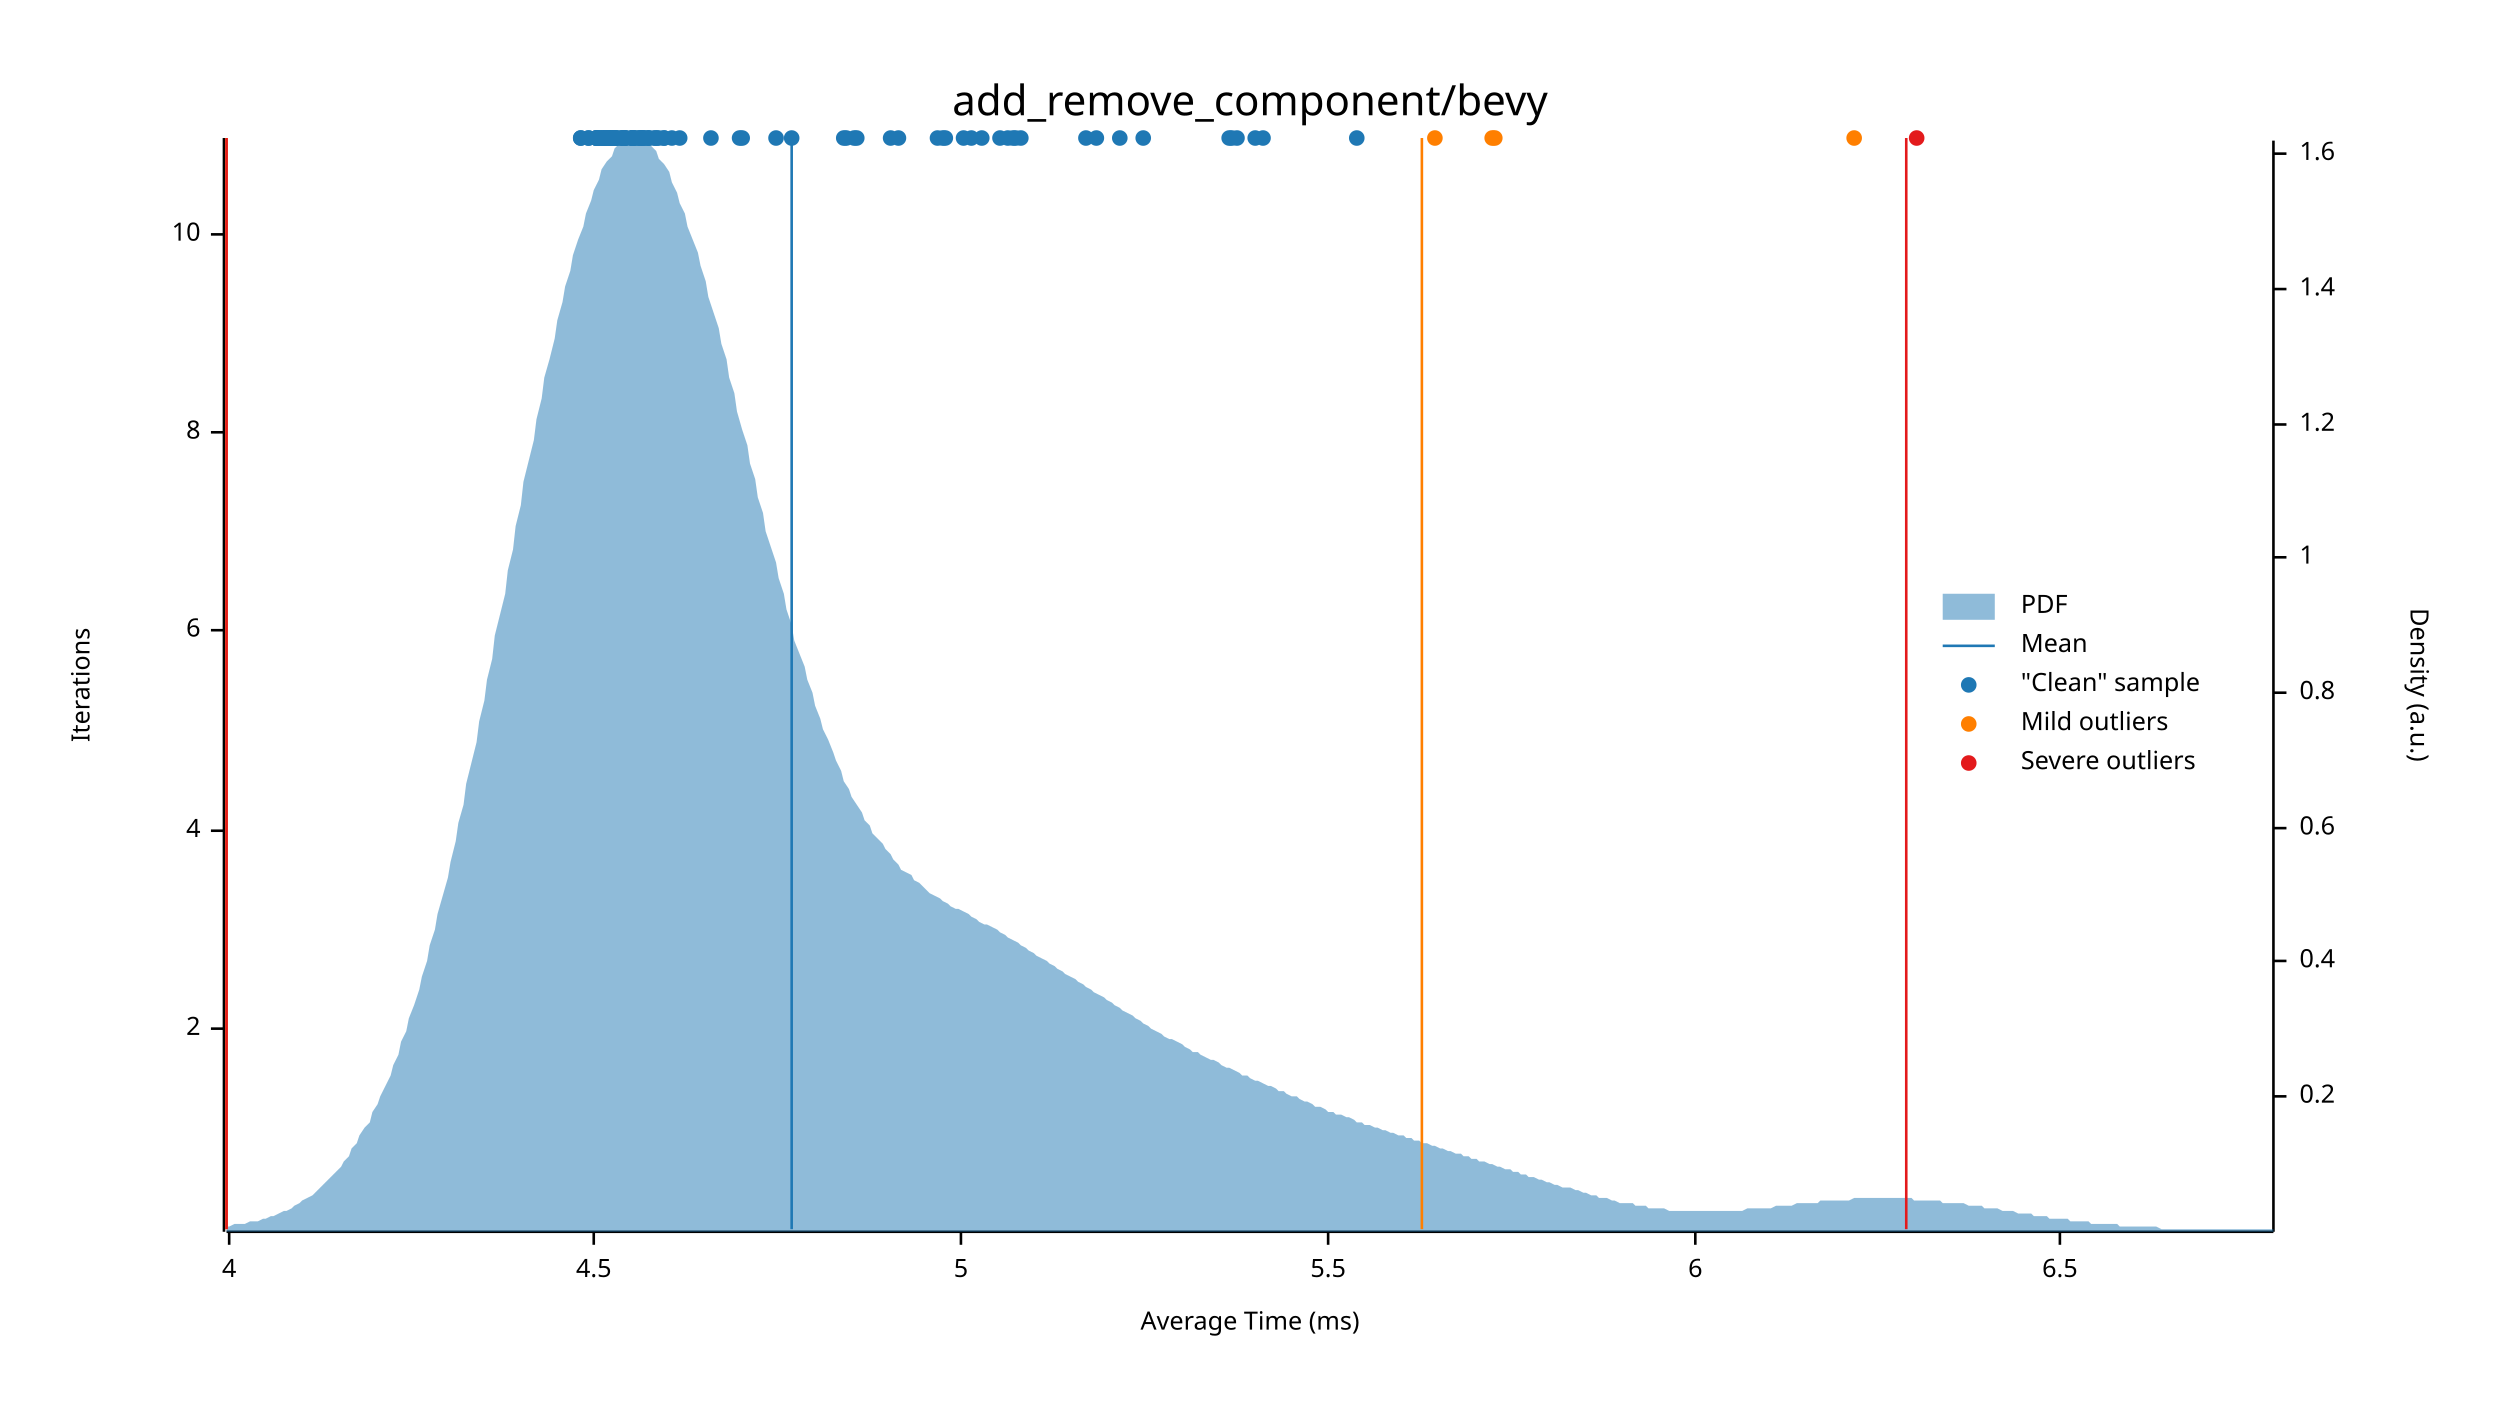
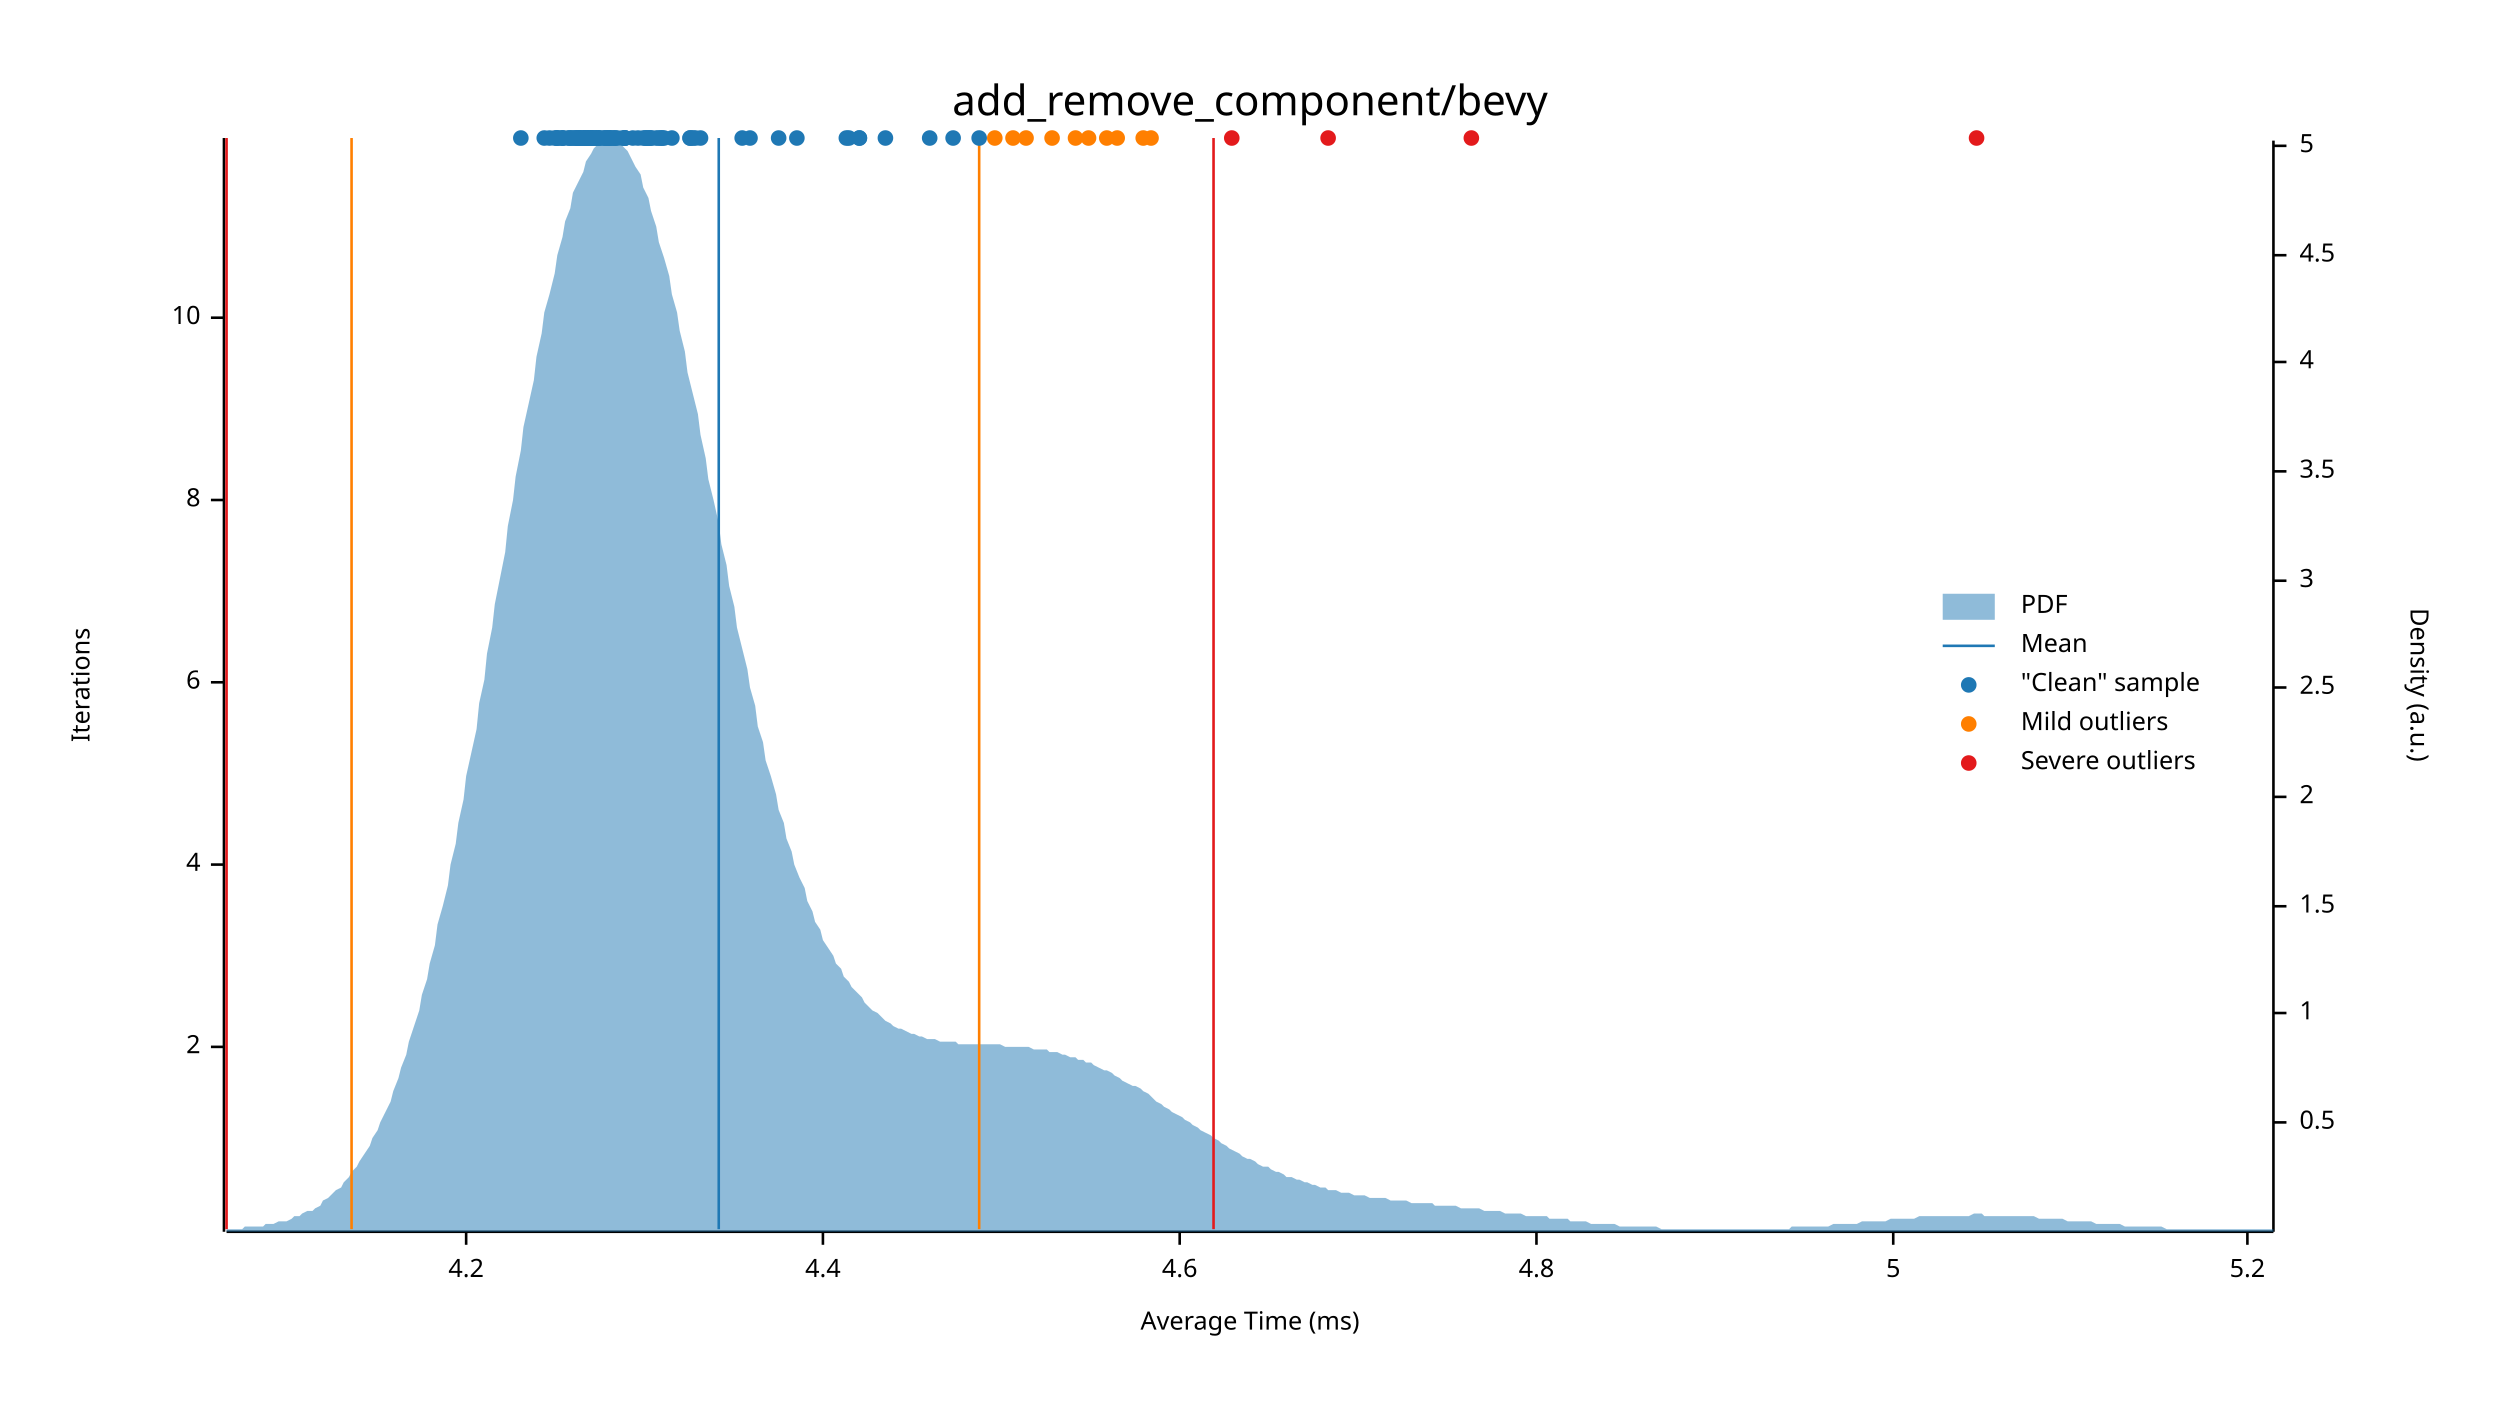
<svg xmlns="http://www.w3.org/2000/svg" width="960" height="540" viewBox="0 0 960 540">
  <text x="480" y="32" dy="0.76em" text-anchor="middle" font-family="sans-serif" font-size="16.129" opacity="1" fill="#000000">
add_remove_component/bevy
</text>
  <text x="27" y="263" dy="0.76em" text-anchor="middle" font-family="sans-serif" font-size="9.677" opacity="1" fill="#000000" transform="rotate(270, 27, 263)">
Iterations
</text>
  <text x="480" y="513" dy="-0.5ex" text-anchor="middle" font-family="sans-serif" font-size="9.677" opacity="1" fill="#000000">
Average Time (ms)
</text>
  <polyline fill="none" opacity="1" stroke="#000000" stroke-width="1" points="86,53 86,473 " />
-   <text x="77" y="395" dy="0.5ex" text-anchor="end" font-family="sans-serif" font-size="9.677" opacity="1" fill="#000000">
+   <text x="77" y="402" dy="0.5ex" text-anchor="end" font-family="sans-serif" font-size="9.677" opacity="1" fill="#000000">
2
</text>
-   <polyline fill="none" opacity="1" stroke="#000000" stroke-width="1" points="81,395 86,395 " />
-   <text x="77" y="319" dy="0.5ex" text-anchor="end" font-family="sans-serif" font-size="9.677" opacity="1" fill="#000000">
+   <polyline fill="none" opacity="1" stroke="#000000" stroke-width="1" points="81,402 86,402 " />
+   <text x="77" y="332" dy="0.5ex" text-anchor="end" font-family="sans-serif" font-size="9.677" opacity="1" fill="#000000">
4
</text>
-   <polyline fill="none" opacity="1" stroke="#000000" stroke-width="1" points="81,319 86,319 " />
-   <text x="77" y="242" dy="0.5ex" text-anchor="end" font-family="sans-serif" font-size="9.677" opacity="1" fill="#000000">
+   <polyline fill="none" opacity="1" stroke="#000000" stroke-width="1" points="81,332 86,332 " />
+   <text x="77" y="262" dy="0.5ex" text-anchor="end" font-family="sans-serif" font-size="9.677" opacity="1" fill="#000000">
6
</text>
-   <polyline fill="none" opacity="1" stroke="#000000" stroke-width="1" points="81,242 86,242 " />
-   <text x="77" y="166" dy="0.5ex" text-anchor="end" font-family="sans-serif" font-size="9.677" opacity="1" fill="#000000">
+   <polyline fill="none" opacity="1" stroke="#000000" stroke-width="1" points="81,262 86,262 " />
+   <text x="77" y="192" dy="0.5ex" text-anchor="end" font-family="sans-serif" font-size="9.677" opacity="1" fill="#000000">
8
</text>
-   <polyline fill="none" opacity="1" stroke="#000000" stroke-width="1" points="81,166 86,166 " />
-   <text x="77" y="90" dy="0.5ex" text-anchor="end" font-family="sans-serif" font-size="9.677" opacity="1" fill="#000000">
+   <polyline fill="none" opacity="1" stroke="#000000" stroke-width="1" points="81,192 86,192 " />
+   <text x="77" y="122" dy="0.5ex" text-anchor="end" font-family="sans-serif" font-size="9.677" opacity="1" fill="#000000">
10
</text>
-   <polyline fill="none" opacity="1" stroke="#000000" stroke-width="1" points="81,90 86,90 " />
+   <polyline fill="none" opacity="1" stroke="#000000" stroke-width="1" points="81,122 86,122 " />
  <polyline fill="none" opacity="1" stroke="#000000" stroke-width="1" points="87,473 873,473 " />
-   <text x="88" y="483" dy="0.76em" text-anchor="middle" font-family="sans-serif" font-size="9.677" opacity="1" fill="#000000">
- 4
- </text>
-   <polyline fill="none" opacity="1" stroke="#000000" stroke-width="1" points="88,473 88,478 " />
-   <text x="228" y="483" dy="0.76em" text-anchor="middle" font-family="sans-serif" font-size="9.677" opacity="1" fill="#000000">
- 4.5
- </text>
-   <polyline fill="none" opacity="1" stroke="#000000" stroke-width="1" points="228,473 228,478 " />
-   <text x="369" y="483" dy="0.76em" text-anchor="middle" font-family="sans-serif" font-size="9.677" opacity="1" fill="#000000">
+   <text x="179" y="483" dy="0.76em" text-anchor="middle" font-family="sans-serif" font-size="9.677" opacity="1" fill="#000000">
+ 4.2
+ </text>
+   <polyline fill="none" opacity="1" stroke="#000000" stroke-width="1" points="179,473 179,478 " />
+   <text x="316" y="483" dy="0.76em" text-anchor="middle" font-family="sans-serif" font-size="9.677" opacity="1" fill="#000000">
+ 4.4
+ </text>
+   <polyline fill="none" opacity="1" stroke="#000000" stroke-width="1" points="316,473 316,478 " />
+   <text x="453" y="483" dy="0.76em" text-anchor="middle" font-family="sans-serif" font-size="9.677" opacity="1" fill="#000000">
+ 4.6
+ </text>
+   <polyline fill="none" opacity="1" stroke="#000000" stroke-width="1" points="453,473 453,478 " />
+   <text x="590" y="483" dy="0.76em" text-anchor="middle" font-family="sans-serif" font-size="9.677" opacity="1" fill="#000000">
+ 4.8
+ </text>
+   <polyline fill="none" opacity="1" stroke="#000000" stroke-width="1" points="590,473 590,478 " />
+   <text x="727" y="483" dy="0.76em" text-anchor="middle" font-family="sans-serif" font-size="9.677" opacity="1" fill="#000000">
5
</text>
-   <polyline fill="none" opacity="1" stroke="#000000" stroke-width="1" points="369,473 369,478 " />
-   <text x="510" y="483" dy="0.76em" text-anchor="middle" font-family="sans-serif" font-size="9.677" opacity="1" fill="#000000">
- 5.5
- </text>
-   <polyline fill="none" opacity="1" stroke="#000000" stroke-width="1" points="510,473 510,478 " />
-   <text x="651" y="483" dy="0.76em" text-anchor="middle" font-family="sans-serif" font-size="9.677" opacity="1" fill="#000000">
- 6
- </text>
-   <polyline fill="none" opacity="1" stroke="#000000" stroke-width="1" points="651,473 651,478 " />
-   <text x="791" y="483" dy="0.76em" text-anchor="middle" font-family="sans-serif" font-size="9.677" opacity="1" fill="#000000">
- 6.5
- </text>
-   <polyline fill="none" opacity="1" stroke="#000000" stroke-width="1" points="791,473 791,478 " />
+   <polyline fill="none" opacity="1" stroke="#000000" stroke-width="1" points="727,473 727,478 " />
+   <text x="863" y="483" dy="0.76em" text-anchor="middle" font-family="sans-serif" font-size="9.677" opacity="1" fill="#000000">
+ 5.2
+ </text>
+   <polyline fill="none" opacity="1" stroke="#000000" stroke-width="1" points="863,473 863,478 " />
  <text x="933" y="263" dy="0.76em" text-anchor="middle" font-family="sans-serif" font-size="9.677" opacity="1" fill="#000000" transform="rotate(90, 933, 263)">
Density (a.u.)
</text>
  <polyline fill="none" opacity="1" stroke="#000000" stroke-width="1" points="873,54 873,473 " />
-   <text x="883" y="421" dy="0.5ex" text-anchor="start" font-family="sans-serif" font-size="9.677" opacity="1" fill="#000000">
- 0.2
- </text>
-   <polyline fill="none" opacity="1" stroke="#000000" stroke-width="1" points="873,421 878,421 " />
-   <text x="883" y="369" dy="0.5ex" text-anchor="start" font-family="sans-serif" font-size="9.677" opacity="1" fill="#000000">
- 0.4
- </text>
-   <polyline fill="none" opacity="1" stroke="#000000" stroke-width="1" points="873,369 878,369 " />
-   <text x="883" y="318" dy="0.5ex" text-anchor="start" font-family="sans-serif" font-size="9.677" opacity="1" fill="#000000">
- 0.6
- </text>
-   <polyline fill="none" opacity="1" stroke="#000000" stroke-width="1" points="873,318 878,318 " />
-   <text x="883" y="266" dy="0.5ex" text-anchor="start" font-family="sans-serif" font-size="9.677" opacity="1" fill="#000000">
- 0.8
- </text>
-   <polyline fill="none" opacity="1" stroke="#000000" stroke-width="1" points="873,266 878,266 " />
-   <text x="883" y="214" dy="0.5ex" text-anchor="start" font-family="sans-serif" font-size="9.677" opacity="1" fill="#000000">
+   <text x="883" y="431" dy="0.5ex" text-anchor="start" font-family="sans-serif" font-size="9.677" opacity="1" fill="#000000">
+ 0.5
+ </text>
+   <polyline fill="none" opacity="1" stroke="#000000" stroke-width="1" points="873,431 878,431 " />
+   <text x="883" y="389" dy="0.5ex" text-anchor="start" font-family="sans-serif" font-size="9.677" opacity="1" fill="#000000">
1
</text>
-   <polyline fill="none" opacity="1" stroke="#000000" stroke-width="1" points="873,214 878,214 " />
-   <text x="883" y="163" dy="0.5ex" text-anchor="start" font-family="sans-serif" font-size="9.677" opacity="1" fill="#000000">
- 1.2
- </text>
-   <polyline fill="none" opacity="1" stroke="#000000" stroke-width="1" points="873,163 878,163 " />
-   <text x="883" y="111" dy="0.5ex" text-anchor="start" font-family="sans-serif" font-size="9.677" opacity="1" fill="#000000">
- 1.4
- </text>
-   <polyline fill="none" opacity="1" stroke="#000000" stroke-width="1" points="873,111 878,111 " />
-   <text x="883" y="59" dy="0.5ex" text-anchor="start" font-family="sans-serif" font-size="9.677" opacity="1" fill="#000000">
- 1.6
- </text>
-   <polyline fill="none" opacity="1" stroke="#000000" stroke-width="1" points="873,59 878,59 " />
-   <polygon opacity="0.5" fill="#1F78B4" points="87,471 88,471 90,470 91,470 93,470 94,470 96,469 98,469 99,469 101,468 102,468 104,467 105,467 107,466 109,465 110,465 112,464 113,463 115,462 116,461 118,460 120,459 121,458 123,456 124,455 126,453 127,452 129,450 131,448 132,446 134,444 135,441 137,439 138,436 140,433 142,431 143,427 145,424 146,421 148,417 150,413 151,409 153,405 154,400 156,396 157,391 159,386 161,380 162,375 164,369 165,363 167,357 168,351 170,344 172,337 173,331 175,323 176,316 178,309 179,301 181,293 183,285 184,277 186,269 187,261 189,253 190,244 192,236 194,228 195,219 197,211 198,202 200,194 201,185 203,177 205,169 206,161 208,153 209,145 211,138 213,130 214,123 216,116 217,110 219,104 220,98 222,92 224,87 225,82 227,77 228,73 230,69 231,65 233,62 235,60 236,57 238,55 239,54 241,53 242,53 244,53 246,53 247,54 249,55 250,56 252,58 253,61 255,63 257,66 258,70 260,74 261,78 263,82 264,87 266,92 268,97 269,102 271,108 272,114 274,120 276,126 277,132 279,138 280,145 282,151 283,158 285,165 287,171 288,178 290,184 291,191 293,197 294,204 296,210 298,216 299,222 301,228 302,234 304,240 305,246 307,251 309,256 310,261 312,266 313,271 315,276 316,280 318,284 320,289 321,292 323,296 324,300 326,303 327,306 329,309 331,312 332,315 334,317 335,320 337,322 339,324 340,326 342,328 343,330 345,332 346,334 348,335 350,336 351,338 353,339 354,340 356,342 357,343 359,344 361,345 362,346 364,347 365,348 367,349 368,349 370,350 372,351 373,352 375,353 376,354 378,355 379,355 381,356 383,357 384,358 386,359 387,360 389,361 391,362 392,363 394,364 395,365 397,366 398,367 400,368 402,369 403,370 405,371 406,372 408,373 409,374 411,375 413,376 414,377 416,378 417,379 419,380 420,381 422,382 424,383 425,384 427,385 428,386 430,387 431,388 433,389 435,390 436,391 438,392 439,393 441,394 442,395 444,396 446,397 447,398 449,399 450,399 452,400 454,401 455,402 457,403 458,404 460,404 461,405 463,406 465,407 466,407 468,408 469,409 471,410 472,410 474,411 476,412 477,413 479,413 480,414 482,415 483,415 485,416 487,417 488,417 490,418 491,419 493,419 494,420 496,421 498,421 499,422 501,423 502,423 504,424 505,425 507,425 509,426 510,427 512,427 513,428 515,428 517,429 518,429 520,430 521,431 523,431 524,432 526,432 528,433 529,433 531,434 532,434 534,435 535,435 537,436 539,436 540,437 542,437 543,438 545,438 546,439 548,439 550,440 551,440 553,441 554,441 556,442 557,442 559,443 561,443 562,444 564,444 565,445 567,445 568,446 570,446 572,447 573,447 575,448 576,448 578,449 580,449 581,450 583,450 584,451 586,451 587,452 589,452 591,453 592,453 594,454 595,454 597,455 598,455 600,456 602,456 603,456 605,457 606,457 608,458 609,458 611,459 613,459 614,460 616,460 617,460 619,461 620,461 622,462 624,462 625,462 627,462 628,463 630,463 632,463 633,464 635,464 636,464 638,464 639,464 641,465 643,465 644,465 646,465 647,465 649,465 650,465 652,465 654,465 655,465 657,465 658,465 660,465 661,465 663,465 665,465 666,465 668,465 669,465 671,464 672,464 674,464 676,464 677,464 679,464 680,464 682,463 683,463 685,463 687,463 688,463 690,462 691,462 693,462 695,462 696,462 698,462 699,461 701,461 702,461 704,461 706,461 707,461 709,461 710,461 712,460 713,460 715,460 717,460 718,460 720,460 721,460 723,460 724,460 726,460 728,460 729,460 731,460 732,460 734,460 735,461 737,461 739,461 740,461 742,461 743,461 745,461 746,462 748,462 750,462 751,462 753,462 754,462 756,463 758,463 759,463 761,463 762,464 764,464 765,464 767,464 769,465 770,465 772,465 773,465 775,466 776,466 778,466 780,466 781,467 783,467 784,467 786,467 787,468 789,468 791,468 792,468 794,468 795,469 797,469 798,469 800,469 802,469 803,470 805,470 806,470 808,470 809,470 811,470 813,470 814,471 816,471 817,471 819,471 821,471 822,471 824,471 825,471 827,471 828,471 830,472 832,472 833,472 835,472 836,472 838,472 839,472 841,472 843,472 844,472 846,472 847,472 849,472 850,472 852,472 854,472 855,472 857,472 858,472 860,472 861,472 863,472 865,472 866,472 868,472 869,472 871,472 873,472 873,473 87,473 " />
-   <polyline fill="none" opacity="1" stroke="#1F78B4" stroke-width="1" points="304,472 304,53 " />
-   <polyline fill="none" opacity="1" stroke="#FF7F00" stroke-width="1" points="87,472 87,53 " />
-   <polyline fill="none" opacity="1" stroke="#FF7F00" stroke-width="1" points="546,472 546,53 " />
+   <polyline fill="none" opacity="1" stroke="#000000" stroke-width="1" points="873,389 878,389 " />
+   <text x="883" y="348" dy="0.5ex" text-anchor="start" font-family="sans-serif" font-size="9.677" opacity="1" fill="#000000">
+ 1.5
+ </text>
+   <polyline fill="none" opacity="1" stroke="#000000" stroke-width="1" points="873,348 878,348 " />
+   <text x="883" y="306" dy="0.5ex" text-anchor="start" font-family="sans-serif" font-size="9.677" opacity="1" fill="#000000">
+ 2
+ </text>
+   <polyline fill="none" opacity="1" stroke="#000000" stroke-width="1" points="873,306 878,306 " />
+   <text x="883" y="264" dy="0.5ex" text-anchor="start" font-family="sans-serif" font-size="9.677" opacity="1" fill="#000000">
+ 2.5
+ </text>
+   <polyline fill="none" opacity="1" stroke="#000000" stroke-width="1" points="873,264 878,264 " />
+   <text x="883" y="223" dy="0.5ex" text-anchor="start" font-family="sans-serif" font-size="9.677" opacity="1" fill="#000000">
+ 3
+ </text>
+   <polyline fill="none" opacity="1" stroke="#000000" stroke-width="1" points="873,223 878,223 " />
+   <text x="883" y="181" dy="0.5ex" text-anchor="start" font-family="sans-serif" font-size="9.677" opacity="1" fill="#000000">
+ 3.5
+ </text>
+   <polyline fill="none" opacity="1" stroke="#000000" stroke-width="1" points="873,181 878,181 " />
+   <text x="883" y="139" dy="0.5ex" text-anchor="start" font-family="sans-serif" font-size="9.677" opacity="1" fill="#000000">
+ 4
+ </text>
+   <polyline fill="none" opacity="1" stroke="#000000" stroke-width="1" points="873,139 878,139 " />
+   <text x="883" y="98" dy="0.5ex" text-anchor="start" font-family="sans-serif" font-size="9.677" opacity="1" fill="#000000">
+ 4.5
+ </text>
+   <polyline fill="none" opacity="1" stroke="#000000" stroke-width="1" points="873,98 878,98 " />
+   <text x="883" y="56" dy="0.5ex" text-anchor="start" font-family="sans-serif" font-size="9.677" opacity="1" fill="#000000">
+ 5
+ </text>
+   <polyline fill="none" opacity="1" stroke="#000000" stroke-width="1" points="873,56 878,56 " />
+   <polygon opacity="0.5" fill="#1F78B4" points="87,472 88,472 90,472 91,472 93,472 94,471 96,471 98,471 99,471 101,471 102,470 104,470 105,470 107,469 109,469 110,469 112,468 113,467 115,467 116,466 118,465 120,465 121,464 123,463 124,461 126,460 127,459 129,457 131,456 132,454 134,452 135,450 137,448 138,446 140,443 142,440 143,437 145,434 146,431 148,427 150,423 151,419 153,414 154,410 156,405 157,400 159,394 161,388 162,382 164,376 165,370 167,363 168,355 170,348 172,340 173,332 175,324 176,316 178,307 179,298 181,289 183,280 184,270 186,261 187,251 189,241 190,232 192,222 194,212 195,202 197,192 198,183 200,173 201,164 203,155 205,146 206,137 208,128 209,120 211,113 213,105 214,98 216,91 217,85 219,80 220,74 222,70 224,66 225,62 227,59 228,57 230,55 231,53 233,53 235,53 236,53 238,54 239,56 241,58 242,60 244,64 246,67 247,72 249,76 250,81 252,87 253,93 255,99 257,106 258,113 260,120 261,127 263,135 264,143 266,151 268,159 269,167 271,176 272,184 274,192 276,201 277,209 279,217 280,225 282,233 283,241 285,249 287,257 288,264 290,271 291,279 293,285 294,292 296,298 298,305 299,311 301,316 302,322 304,327 305,332 307,337 309,341 310,346 312,350 313,354 315,357 316,361 318,364 320,367 321,370 323,372 324,375 326,377 327,379 329,381 331,383 332,385 334,387 335,388 337,389 339,391 340,392 342,393 343,394 345,395 346,395 348,396 350,397 351,397 353,398 354,398 356,399 357,399 359,399 361,400 362,400 364,400 365,400 367,400 368,401 370,401 372,401 373,401 375,401 376,401 378,401 379,401 381,401 383,401 384,401 386,402 387,402 389,402 391,402 392,402 394,402 395,402 397,403 398,403 400,403 402,403 403,404 405,404 406,404 408,405 409,405 411,406 413,406 414,407 416,407 417,408 419,408 420,409 422,410 424,411 425,411 427,412 428,413 430,414 431,415 433,416 435,417 436,417 438,418 439,419 441,420 442,421 444,423 446,424 447,425 449,426 450,427 452,428 454,429 455,430 457,431 458,432 460,433 461,434 463,435 465,436 466,437 468,438 469,439 471,440 472,441 474,442 476,443 477,444 479,445 480,445 482,446 483,447 485,448 487,448 488,449 490,450 491,450 493,451 494,452 496,452 498,453 499,453 501,454 502,454 504,455 505,455 507,456 509,456 510,457 512,457 513,457 515,458 517,458 518,458 520,459 521,459 523,459 524,459 526,460 528,460 529,460 531,460 532,460 534,461 535,461 537,461 539,461 540,461 542,462 543,462 545,462 546,462 548,462 550,462 551,463 553,463 554,463 556,463 557,463 559,463 561,464 562,464 564,464 565,464 567,464 568,464 570,465 572,465 573,465 575,465 576,465 578,466 580,466 581,466 583,466 584,466 586,467 587,467 589,467 591,467 592,467 594,467 595,468 597,468 598,468 600,468 602,468 603,469 605,469 606,469 608,469 609,469 611,470 613,470 614,470 616,470 617,470 619,470 620,470 622,471 624,471 625,471 627,471 628,471 630,471 632,471 633,471 635,471 636,471 638,472 639,472 641,472 643,472 644,472 646,472 647,472 649,472 650,472 652,472 654,472 655,472 657,472 658,472 660,472 661,472 663,472 665,472 666,472 668,472 669,472 671,472 672,472 674,472 676,472 677,472 679,472 680,472 682,472 683,472 685,472 687,472 688,471 690,471 691,471 693,471 695,471 696,471 698,471 699,471 701,471 702,471 704,470 706,470 707,470 709,470 710,470 712,470 713,470 715,469 717,469 718,469 720,469 721,469 723,469 724,469 726,468 728,468 729,468 731,468 732,468 734,468 735,468 737,467 739,467 740,467 742,467 743,467 745,467 746,467 748,467 750,467 751,467 753,467 754,467 756,467 758,466 759,466 761,466 762,467 764,467 765,467 767,467 769,467 770,467 772,467 773,467 775,467 776,467 778,467 780,467 781,467 783,468 784,468 786,468 787,468 789,468 791,468 792,468 794,469 795,469 797,469 798,469 800,469 802,469 803,469 805,470 806,470 808,470 809,470 811,470 813,470 814,470 816,471 817,471 819,471 821,471 822,471 824,471 825,471 827,471 828,471 830,471 832,472 833,472 835,472 836,472 838,472 839,472 841,472 843,472 844,472 846,472 847,472 849,472 850,472 852,472 854,472 855,472 857,472 858,472 860,472 861,472 863,472 865,472 866,472 868,472 869,472 871,472 873,472 873,473 87,473 " />
+   <polyline fill="none" opacity="1" stroke="#1F78B4" stroke-width="1" points="276,472 276,53 " />
+   <polyline fill="none" opacity="1" stroke="#FF7F00" stroke-width="1" points="135,472 135,53 " />
+   <polyline fill="none" opacity="1" stroke="#FF7F00" stroke-width="1" points="376,472 376,53 " />
  <polyline fill="none" opacity="1" stroke="#E31A1C" stroke-width="1" points="87,472 87,53 " />
-   <polyline fill="none" opacity="1" stroke="#E31A1C" stroke-width="1" points="732,472 732,53 " />
-   <circle cx="387" cy="53" r="3" opacity="1" fill="#1F78B4" stroke="none" />
+   <polyline fill="none" opacity="1" stroke="#E31A1C" stroke-width="1" points="466,472 466,53 " />
+   <circle cx="376" cy="53" r="3" opacity="1" fill="#1F78B4" stroke="none" />
+   <circle cx="265" cy="53" r="3" opacity="1" fill="#1F78B4" stroke="none" />
+   <circle cx="227" cy="53" r="3" opacity="1" fill="#1F78B4" stroke="none" />
+   <circle cx="228" cy="53" r="3" opacity="1" fill="#1F78B4" stroke="none" />
+   <circle cx="249" cy="53" r="3" opacity="1" fill="#1F78B4" stroke="none" />
+   <circle cx="236" cy="53" r="3" opacity="1" fill="#1F78B4" stroke="none" />
+   <circle cx="227" cy="53" r="3" opacity="1" fill="#1F78B4" stroke="none" />
+   <circle cx="233" cy="53" r="3" opacity="1" fill="#1F78B4" stroke="none" />
+   <circle cx="266" cy="53" r="3" opacity="1" fill="#1F78B4" stroke="none" />
+   <circle cx="269" cy="53" r="3" opacity="1" fill="#1F78B4" stroke="none" />
+   <circle cx="234" cy="53" r="3" opacity="1" fill="#1F78B4" stroke="none" />
+   <circle cx="214" cy="53" r="3" opacity="1" fill="#1F78B4" stroke="none" />
+   <circle cx="216" cy="53" r="3" opacity="1" fill="#1F78B4" stroke="none" />
+   <circle cx="229" cy="53" r="3" opacity="1" fill="#1F78B4" stroke="none" />
+   <circle cx="221" cy="53" r="3" opacity="1" fill="#1F78B4" stroke="none" />
+   <circle cx="221" cy="53" r="3" opacity="1" fill="#1F78B4" stroke="none" />
+   <circle cx="236" cy="53" r="3" opacity="1" fill="#1F78B4" stroke="none" />
+   <circle cx="249" cy="53" r="3" opacity="1" fill="#1F78B4" stroke="none" />
+   <circle cx="247" cy="53" r="3" opacity="1" fill="#1F78B4" stroke="none" />
+   <circle cx="213" cy="53" r="3" opacity="1" fill="#1F78B4" stroke="none" />
+   <circle cx="254" cy="53" r="3" opacity="1" fill="#1F78B4" stroke="none" />
+   <circle cx="223" cy="53" r="3" opacity="1" fill="#1F78B4" stroke="none" />
+   <circle cx="220" cy="53" r="3" opacity="1" fill="#1F78B4" stroke="none" />
+   <circle cx="234" cy="53" r="3" opacity="1" fill="#1F78B4" stroke="none" />
+   <circle cx="285" cy="53" r="3" opacity="1" fill="#1F78B4" stroke="none" />
+   <circle cx="248" cy="53" r="3" opacity="1" fill="#1F78B4" stroke="none" />
+   <circle cx="237" cy="53" r="3" opacity="1" fill="#1F78B4" stroke="none" />
+   <circle cx="216" cy="53" r="3" opacity="1" fill="#1F78B4" stroke="none" />
+   <circle cx="265" cy="53" r="3" opacity="1" fill="#1F78B4" stroke="none" />
+   <circle cx="216" cy="53" r="3" opacity="1" fill="#1F78B4" stroke="none" />
+   <circle cx="222" cy="53" r="3" opacity="1" fill="#1F78B4" stroke="none" />
+   <circle cx="340" cy="53" r="3" opacity="1" fill="#1F78B4" stroke="none" />
+   <circle cx="232" cy="53" r="3" opacity="1" fill="#1F78B4" stroke="none" />
+   <circle cx="219" cy="53" r="3" opacity="1" fill="#1F78B4" stroke="none" />
+   <circle cx="230" cy="53" r="3" opacity="1" fill="#1F78B4" stroke="none" />
+   <circle cx="226" cy="53" r="3" opacity="1" fill="#1F78B4" stroke="none" />
+   <circle cx="222" cy="53" r="3" opacity="1" fill="#1F78B4" stroke="none" />
+   <circle cx="222" cy="53" r="3" opacity="1" fill="#1F78B4" stroke="none" />
+   <circle cx="235" cy="53" r="3" opacity="1" fill="#1F78B4" stroke="none" />
+   <circle cx="226" cy="53" r="3" opacity="1" fill="#1F78B4" stroke="none" />
  <circle cx="239" cy="53" r="3" opacity="1" fill="#1F78B4" stroke="none" />
-   <circle cx="223" cy="53" r="3" opacity="1" fill="#1F78B4" stroke="none" />
-   <circle cx="229" cy="53" r="3" opacity="1" fill="#1F78B4" stroke="none" />
-   <circle cx="229" cy="53" r="3" opacity="1" fill="#1F78B4" stroke="none" />
-   <circle cx="232" cy="53" r="3" opacity="1" fill="#1F78B4" stroke="none" />
-   <circle cx="240" cy="53" r="3" opacity="1" fill="#1F78B4" stroke="none" />
-   <circle cx="237" cy="53" r="3" opacity="1" fill="#1F78B4" stroke="none" />
-   <circle cx="240" cy="53" r="3" opacity="1" fill="#1F78B4" stroke="none" />
-   <circle cx="243" cy="53" r="3" opacity="1" fill="#1F78B4" stroke="none" />
-   <circle cx="325" cy="53" r="3" opacity="1" fill="#1F78B4" stroke="none" />
-   <circle cx="261" cy="53" r="3" opacity="1" fill="#1F78B4" stroke="none" />
-   <circle cx="328" cy="53" r="3" opacity="1" fill="#1F78B4" stroke="none" />
-   <circle cx="392" cy="53" r="3" opacity="1" fill="#1F78B4" stroke="none" />
-   <circle cx="417" cy="53" r="3" opacity="1" fill="#1F78B4" stroke="none" />
-   <circle cx="482" cy="53" r="3" opacity="1" fill="#1F78B4" stroke="none" />
-   <circle cx="304" cy="53" r="3" opacity="1" fill="#1F78B4" stroke="none" />
-   <circle cx="370" cy="53" r="3" opacity="1" fill="#1F78B4" stroke="none" />
-   <circle cx="298" cy="53" r="3" opacity="1" fill="#1F78B4" stroke="none" />
-   <circle cx="285" cy="53" r="3" opacity="1" fill="#1F78B4" stroke="none" />
-   <circle cx="246" cy="53" r="3" opacity="1" fill="#1F78B4" stroke="none" />
-   <circle cx="255" cy="53" r="3" opacity="1" fill="#1F78B4" stroke="none" />
-   <circle cx="232" cy="53" r="3" opacity="1" fill="#1F78B4" stroke="none" />
-   <circle cx="237" cy="53" r="3" opacity="1" fill="#1F78B4" stroke="none" />
-   <circle cx="345" cy="53" r="3" opacity="1" fill="#1F78B4" stroke="none" />
-   <circle cx="329" cy="53" r="3" opacity="1" fill="#1F78B4" stroke="none" />
-   <circle cx="439" cy="53" r="3" opacity="1" fill="#1F78B4" stroke="none" />
-   <circle cx="377" cy="53" r="3" opacity="1" fill="#1F78B4" stroke="none" />
-   <circle cx="362" cy="53" r="3" opacity="1" fill="#1F78B4" stroke="none" />
-   <circle cx="521" cy="53" r="3" opacity="1" fill="#1F78B4" stroke="none" />
-   <circle cx="430" cy="53" r="3" opacity="1" fill="#1F78B4" stroke="none" />
-   <circle cx="475" cy="53" r="3" opacity="1" fill="#1F78B4" stroke="none" />
-   <circle cx="390" cy="53" r="3" opacity="1" fill="#1F78B4" stroke="none" />
-   <circle cx="472" cy="53" r="3" opacity="1" fill="#1F78B4" stroke="none" />
-   <circle cx="421" cy="53" r="3" opacity="1" fill="#1F78B4" stroke="none" />
-   <circle cx="473" cy="53" r="3" opacity="1" fill="#1F78B4" stroke="none" />
-   <circle cx="389" cy="53" r="3" opacity="1" fill="#1F78B4" stroke="none" />
-   <circle cx="485" cy="53" r="3" opacity="1" fill="#1F78B4" stroke="none" />
-   <circle cx="239" cy="53" r="3" opacity="1" fill="#1F78B4" stroke="none" />
-   <circle cx="234" cy="53" r="3" opacity="1" fill="#1F78B4" stroke="none" />
-   <circle cx="253" cy="53" r="3" opacity="1" fill="#1F78B4" stroke="none" />
-   <circle cx="246" cy="53" r="3" opacity="1" fill="#1F78B4" stroke="none" />
-   <circle cx="234" cy="53" r="3" opacity="1" fill="#1F78B4" stroke="none" />
-   <circle cx="324" cy="53" r="3" opacity="1" fill="#1F78B4" stroke="none" />
-   <circle cx="240" cy="53" r="3" opacity="1" fill="#1F78B4" stroke="none" />
-   <circle cx="243" cy="53" r="3" opacity="1" fill="#1F78B4" stroke="none" />
-   <circle cx="273" cy="53" r="3" opacity="1" fill="#1F78B4" stroke="none" />
-   <circle cx="231" cy="53" r="3" opacity="1" fill="#1F78B4" stroke="none" />
-   <circle cx="242" cy="53" r="3" opacity="1" fill="#1F78B4" stroke="none" />
  <circle cx="233" cy="53" r="3" opacity="1" fill="#1F78B4" stroke="none" />
  <circle cx="243" cy="53" r="3" opacity="1" fill="#1F78B4" stroke="none" />
-   <circle cx="226" cy="53" r="3" opacity="1" fill="#1F78B4" stroke="none" />
+   <circle cx="240" cy="53" r="3" opacity="1" fill="#1F78B4" stroke="none" />
+   <circle cx="225" cy="53" r="3" opacity="1" fill="#1F78B4" stroke="none" />
+   <circle cx="228" cy="53" r="3" opacity="1" fill="#1F78B4" stroke="none" />
+   <circle cx="240" cy="53" r="3" opacity="1" fill="#1F78B4" stroke="none" />
+   <circle cx="224" cy="53" r="3" opacity="1" fill="#1F78B4" stroke="none" />
+   <circle cx="245" cy="53" r="3" opacity="1" fill="#1F78B4" stroke="none" />
+   <circle cx="252" cy="53" r="3" opacity="1" fill="#1F78B4" stroke="none" />
+   <circle cx="240" cy="53" r="3" opacity="1" fill="#1F78B4" stroke="none" />
  <circle cx="229" cy="53" r="3" opacity="1" fill="#1F78B4" stroke="none" />
  <circle cx="230" cy="53" r="3" opacity="1" fill="#1F78B4" stroke="none" />
+   <circle cx="306" cy="53" r="3" opacity="1" fill="#1F78B4" stroke="none" />
+   <circle cx="218" cy="53" r="3" opacity="1" fill="#1F78B4" stroke="none" />
+   <circle cx="366" cy="53" r="3" opacity="1" fill="#1F78B4" stroke="none" />
+   <circle cx="254" cy="53" r="3" opacity="1" fill="#1F78B4" stroke="none" />
+   <circle cx="299" cy="53" r="3" opacity="1" fill="#1F78B4" stroke="none" />
+   <circle cx="330" cy="53" r="3" opacity="1" fill="#1F78B4" stroke="none" />
+   <circle cx="255" cy="53" r="3" opacity="1" fill="#1F78B4" stroke="none" />
+   <circle cx="357" cy="53" r="3" opacity="1" fill="#1F78B4" stroke="none" />
+   <circle cx="225" cy="53" r="3" opacity="1" fill="#1F78B4" stroke="none" />
+   <circle cx="234" cy="53" r="3" opacity="1" fill="#1F78B4" stroke="none" />
+   <circle cx="325" cy="53" r="3" opacity="1" fill="#1F78B4" stroke="none" />
+   <circle cx="209" cy="53" r="3" opacity="1" fill="#1F78B4" stroke="none" />
+   <circle cx="227" cy="53" r="3" opacity="1" fill="#1F78B4" stroke="none" />
+   <circle cx="226" cy="53" r="3" opacity="1" fill="#1F78B4" stroke="none" />
+   <circle cx="248" cy="53" r="3" opacity="1" fill="#1F78B4" stroke="none" />
+   <circle cx="267" cy="53" r="3" opacity="1" fill="#1F78B4" stroke="none" />
+   <circle cx="223" cy="53" r="3" opacity="1" fill="#1F78B4" stroke="none" />
+   <circle cx="258" cy="53" r="3" opacity="1" fill="#1F78B4" stroke="none" />
+   <circle cx="214" cy="53" r="3" opacity="1" fill="#1F78B4" stroke="none" />
+   <circle cx="200" cy="53" r="3" opacity="1" fill="#1F78B4" stroke="none" />
+   <circle cx="224" cy="53" r="3" opacity="1" fill="#1F78B4" stroke="none" />
+   <circle cx="225" cy="53" r="3" opacity="1" fill="#1F78B4" stroke="none" />
+   <circle cx="219" cy="53" r="3" opacity="1" fill="#1F78B4" stroke="none" />
+   <circle cx="288" cy="53" r="3" opacity="1" fill="#1F78B4" stroke="none" />
  <circle cx="230" cy="53" r="3" opacity="1" fill="#1F78B4" stroke="none" />
-   <circle cx="233" cy="53" r="3" opacity="1" fill="#1F78B4" stroke="none" />
-   <circle cx="236" cy="53" r="3" opacity="1" fill="#1F78B4" stroke="none" />
  <circle cx="232" cy="53" r="3" opacity="1" fill="#1F78B4" stroke="none" />
-   <circle cx="243" cy="53" r="3" opacity="1" fill="#1F78B4" stroke="none" />
-   <circle cx="236" cy="53" r="3" opacity="1" fill="#1F78B4" stroke="none" />
-   <circle cx="239" cy="53" r="3" opacity="1" fill="#1F78B4" stroke="none" />
-   <circle cx="240" cy="53" r="3" opacity="1" fill="#1F78B4" stroke="none" />
-   <circle cx="235" cy="53" r="3" opacity="1" fill="#1F78B4" stroke="none" />
-   <circle cx="229" cy="53" r="3" opacity="1" fill="#1F78B4" stroke="none" />
-   <circle cx="247" cy="53" r="3" opacity="1" fill="#1F78B4" stroke="none" />
-   <circle cx="236" cy="53" r="3" opacity="1" fill="#1F78B4" stroke="none" />
-   <circle cx="247" cy="53" r="3" opacity="1" fill="#1F78B4" stroke="none" />
-   <circle cx="235" cy="53" r="3" opacity="1" fill="#1F78B4" stroke="none" />
-   <circle cx="249" cy="53" r="3" opacity="1" fill="#1F78B4" stroke="none" />
-   <circle cx="247" cy="53" r="3" opacity="1" fill="#1F78B4" stroke="none" />
-   <circle cx="246" cy="53" r="3" opacity="1" fill="#1F78B4" stroke="none" />
-   <circle cx="247" cy="53" r="3" opacity="1" fill="#1F78B4" stroke="none" />
-   <circle cx="244" cy="53" r="3" opacity="1" fill="#1F78B4" stroke="none" />
-   <circle cx="252" cy="53" r="3" opacity="1" fill="#1F78B4" stroke="none" />
-   <circle cx="249" cy="53" r="3" opacity="1" fill="#1F78B4" stroke="none" />
-   <circle cx="243" cy="53" r="3" opacity="1" fill="#1F78B4" stroke="none" />
-   <circle cx="226" cy="53" r="3" opacity="1" fill="#1F78B4" stroke="none" />
-   <circle cx="249" cy="53" r="3" opacity="1" fill="#1F78B4" stroke="none" />
-   <circle cx="251" cy="53" r="3" opacity="1" fill="#1F78B4" stroke="none" />
-   <circle cx="231" cy="53" r="3" opacity="1" fill="#1F78B4" stroke="none" />
-   <circle cx="234" cy="53" r="3" opacity="1" fill="#1F78B4" stroke="none" />
-   <circle cx="235" cy="53" r="3" opacity="1" fill="#1F78B4" stroke="none" />
-   <circle cx="223" cy="53" r="3" opacity="1" fill="#1F78B4" stroke="none" />
-   <circle cx="243" cy="53" r="3" opacity="1" fill="#1F78B4" stroke="none" />
-   <circle cx="239" cy="53" r="3" opacity="1" fill="#1F78B4" stroke="none" />
-   <circle cx="255" cy="53" r="3" opacity="1" fill="#1F78B4" stroke="none" />
-   <circle cx="245" cy="53" r="3" opacity="1" fill="#1F78B4" stroke="none" />
-   <circle cx="252" cy="53" r="3" opacity="1" fill="#1F78B4" stroke="none" />
-   <circle cx="258" cy="53" r="3" opacity="1" fill="#1F78B4" stroke="none" />
-   <circle cx="284" cy="53" r="3" opacity="1" fill="#1F78B4" stroke="none" />
-   <circle cx="384" cy="53" r="3" opacity="1" fill="#1F78B4" stroke="none" />
-   <circle cx="360" cy="53" r="3" opacity="1" fill="#1F78B4" stroke="none" />
-   <circle cx="373" cy="53" r="3" opacity="1" fill="#1F78B4" stroke="none" />
-   <circle cx="363" cy="53" r="3" opacity="1" fill="#1F78B4" stroke="none" />
-   <circle cx="342" cy="53" r="3" opacity="1" fill="#1F78B4" stroke="none" />
-   <circle cx="712" cy="53" r="3" opacity="1" fill="#FF7F00" stroke="none" />
-   <circle cx="574" cy="53" r="3" opacity="1" fill="#FF7F00" stroke="none" />
-   <circle cx="573" cy="53" r="3" opacity="1" fill="#FF7F00" stroke="none" />
-   <circle cx="551" cy="53" r="3" opacity="1" fill="#FF7F00" stroke="none" />
-   <circle cx="736" cy="53" r="3" opacity="1" fill="#E31A1C" stroke="none" />
+   <circle cx="250" cy="53" r="3" opacity="1" fill="#1F78B4" stroke="none" />
+   <circle cx="326" cy="53" r="3" opacity="1" fill="#1F78B4" stroke="none" />
+   <circle cx="211" cy="53" r="3" opacity="1" fill="#1F78B4" stroke="none" />
+   <circle cx="214" cy="53" r="3" opacity="1" fill="#1F78B4" stroke="none" />
+   <circle cx="250" cy="53" r="3" opacity="1" fill="#1F78B4" stroke="none" />
+   <circle cx="253" cy="53" r="3" opacity="1" fill="#1F78B4" stroke="none" />
+   <circle cx="330" cy="53" r="3" opacity="1" fill="#1F78B4" stroke="none" />
+   <circle cx="413" cy="53" r="3" opacity="1" fill="#FF7F00" stroke="none" />
+   <circle cx="442" cy="53" r="3" opacity="1" fill="#FF7F00" stroke="none" />
+   <circle cx="394" cy="53" r="3" opacity="1" fill="#FF7F00" stroke="none" />
+   <circle cx="404" cy="53" r="3" opacity="1" fill="#FF7F00" stroke="none" />
+   <circle cx="418" cy="53" r="3" opacity="1" fill="#FF7F00" stroke="none" />
+   <circle cx="382" cy="53" r="3" opacity="1" fill="#FF7F00" stroke="none" />
+   <circle cx="389" cy="53" r="3" opacity="1" fill="#FF7F00" stroke="none" />
+   <circle cx="439" cy="53" r="3" opacity="1" fill="#FF7F00" stroke="none" />
+   <circle cx="425" cy="53" r="3" opacity="1" fill="#FF7F00" stroke="none" />
+   <circle cx="429" cy="53" r="3" opacity="1" fill="#FF7F00" stroke="none" />
+   <circle cx="759" cy="53" r="3" opacity="1" fill="#E31A1C" stroke="none" />
+   <circle cx="565" cy="53" r="3" opacity="1" fill="#E31A1C" stroke="none" />
+   <circle cx="510" cy="53" r="3" opacity="1" fill="#E31A1C" stroke="none" />
+   <circle cx="473" cy="53" r="3" opacity="1" fill="#E31A1C" stroke="none" />
  <text x="776" y="228" dy="0.76em" text-anchor="start" font-family="sans-serif" font-size="9.677" opacity="1" fill="#000000">
PDF
</text>
  <text x="776" y="243" dy="0.76em" text-anchor="start" font-family="sans-serif" font-size="9.677" opacity="1" fill="#000000">
Mean
</text>
  <text x="776" y="258" dy="0.76em" text-anchor="start" font-family="sans-serif" font-size="9.677" opacity="1" fill="#000000">
"Clean" sample
</text>
  <text x="776" y="273" dy="0.76em" text-anchor="start" font-family="sans-serif" font-size="9.677" opacity="1" fill="#000000">
Mild outliers
</text>
  <text x="776" y="288" dy="0.76em" text-anchor="start" font-family="sans-serif" font-size="9.677" opacity="1" fill="#000000">
Severe outliers
</text>
  <rect x="746" y="228" width="20" height="10" opacity="0.5" fill="#1F78B4" stroke="none" />
  <polyline fill="none" opacity="1" stroke="#1F78B4" stroke-width="1" points="746,248 766,248 " />
  <circle cx="756" cy="263" r="3" opacity="1" fill="#1F78B4" stroke="none" />
  <circle cx="756" cy="278" r="3" opacity="1" fill="#FF7F00" stroke="none" />
  <circle cx="756" cy="293" r="3" opacity="1" fill="#E31A1C" stroke="none" />
</svg>
